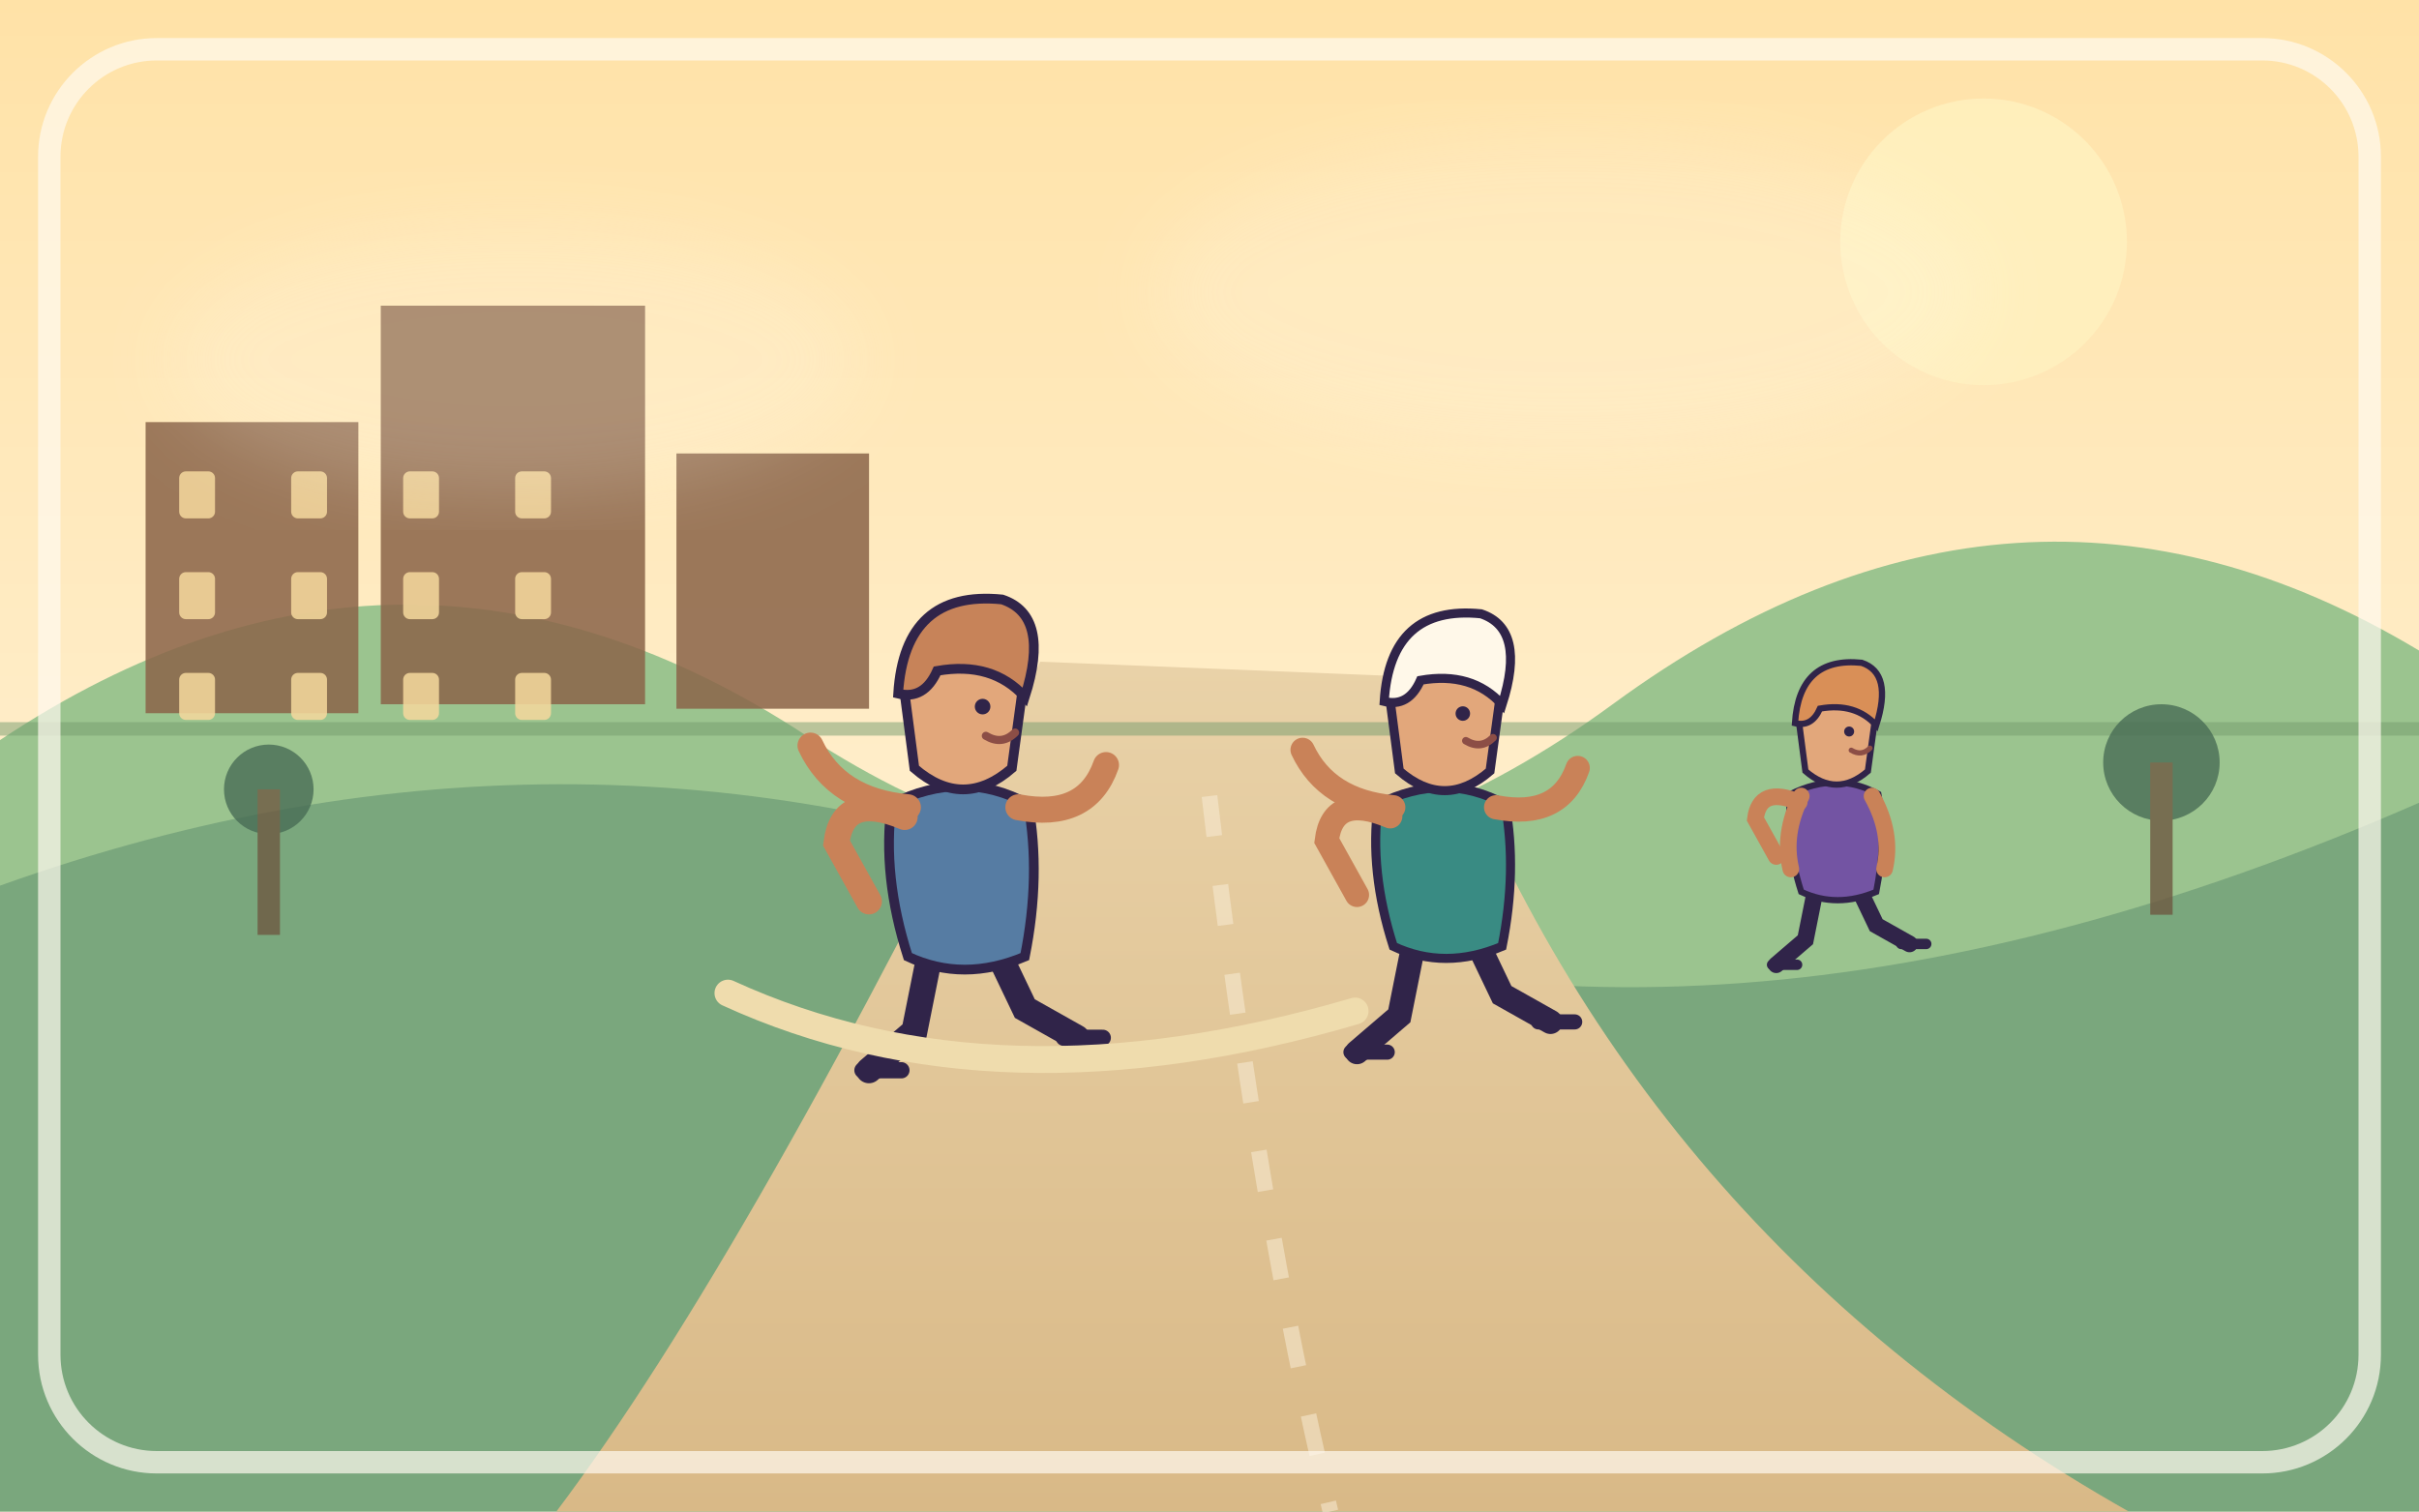
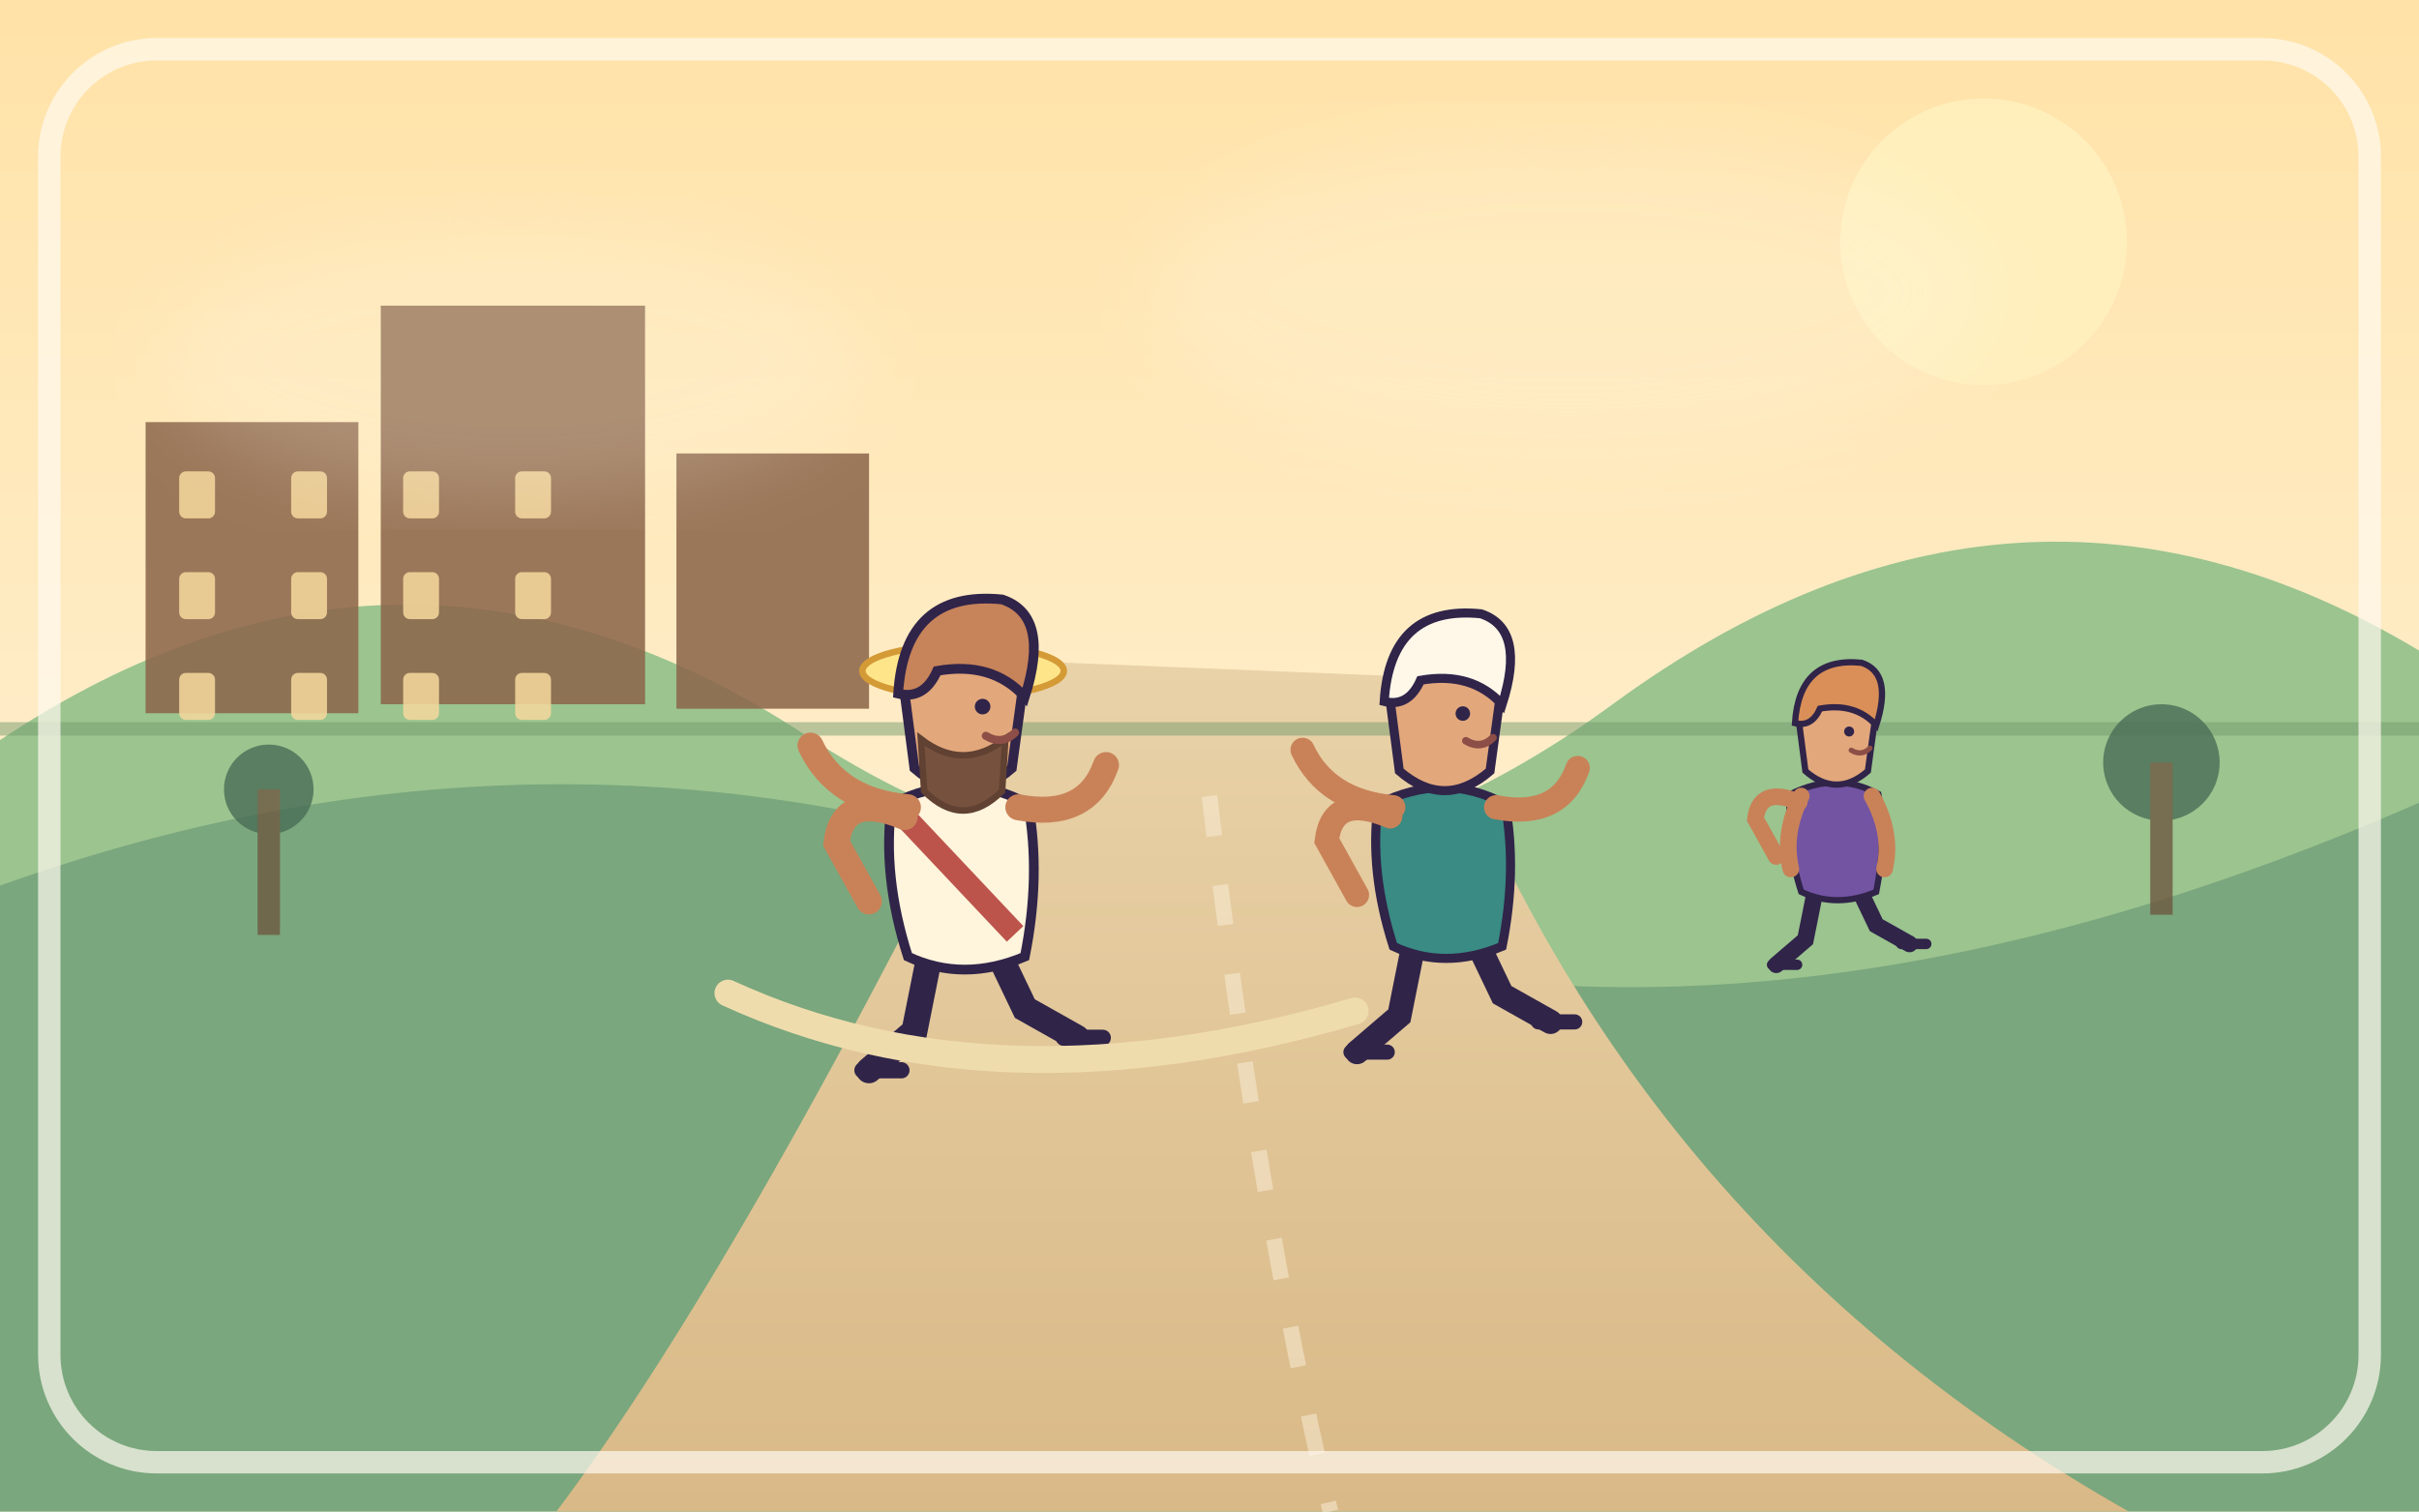
<svg xmlns="http://www.w3.org/2000/svg" width="1080" height="675" viewBox="0 0 1080 675" role="img" aria-label="Bartimeu seguiu pelo caminho com Jesus">
  <defs>
    <linearGradient id="sky" x2="0" y2="1">
      <stop stop-color="#ffe2a7" />
      <stop offset="1" stop-color="#fff8e9" />
    </linearGradient>
    <linearGradient id="road" x2="0" y2="1">
      <stop stop-color="#e9d2a8" />
      <stop offset="1" stop-color="#d9b987" />
    </linearGradient>
    <filter id="soft">
      <feGaussianBlur stdDeviation="16" />
    </filter>
  </defs>
  <rect width="1080" height="675" fill="url(#sky)" />
  <circle cx="885.6" cy="108" r="64" fill="#fff1bf" opacity=".8" />
  <path d="M0 330.5 Q180 210.5 360 328.5 T720 314.5 T1080 290.5 V675 H0Z" fill="#9bc48f" />
  <path d="M0 395.5 Q260 302.5 510 400.5 T1080 358.5 V675 H0Z" fill="#6e9b76" opacity=".72" />
  <path d="M464.4 295.5 Q334.8 560.25 248.4 675 H950.4 Q723.6 546.75 637.2 302.5Z" fill="url(#road)" />
  <path d="M540 355.5 Q561.6 540 594 675" fill="none" stroke="#f7ebd4" stroke-width="7" stroke-dasharray="18 22" opacity=".55" />
  <g fill="#8b6549" opacity=".86">
    <path d="M65 318.5 v-130 h95 v130z" />
    <path d="M170 314.5 v-178 h118 v178z" />
    <path d="M302 316.5 v-114 h86 v114z" />
  </g>
  <g fill="#f5d89c" opacity=".86">
    <rect x="80" y="210.5" width="16" height="21" rx="3" />
    <rect x="130" y="210.5" width="16" height="21" rx="3" />
    <rect x="180" y="210.5" width="16" height="21" rx="3" />
    <rect x="230" y="210.5" width="16" height="21" rx="3" />
    <rect x="80" y="255.5" width="16" height="21" rx="3" />
    <rect x="130" y="255.5" width="16" height="21" rx="3" />
    <rect x="180" y="255.5" width="16" height="21" rx="3" />
    <rect x="230" y="255.5" width="16" height="21" rx="3" />
    <rect x="80" y="300.5" width="16" height="21" rx="3" />
    <rect x="130" y="300.5" width="16" height="21" rx="3" />
    <rect x="180" y="300.5" width="16" height="21" rx="3" />
    <rect x="230" y="300.5" width="16" height="21" rx="3" />
  </g>
  <path d="M0 325.5 H1080" stroke="#769b6d" stroke-width="6" opacity=".5" />
  <g opacity=".18" fill="#fffdf5" filter="url(#soft)">
    <ellipse cx="230" cy="160.5" rx="155" ry="60" />
    <ellipse cx="700" cy="130.5" rx="185" ry="70" />
  </g>
  <g transform="translate(430 360.5) scale(1.45 1.45)">
+     <ellipse cx="0" cy="-42" rx="31" ry="8" fill="#ffe58a" stroke="#d49a36" stroke-width="2" />
+     <path d="M0 -54v24 M-10 -42h20" stroke="#fff8db" stroke-width="3" stroke-linecap="round" />
    <path d="M-9 39 L-15 69 L-29 81 M8 39 L19 62 L35 71" fill="none" stroke="#302449" stroke-width="8" stroke-linecap="round" />
    <path d="M-31 81 h12 M31 71 h12" stroke="#302449" stroke-width="5" stroke-linecap="round" />
-     <path d="M-22 -1 Q-25 21 -17 46 Q0 54 19 46 Q24 21 20 -1 Q0 -12 -22 -1Z" fill="#567ca3" stroke="#302449" stroke-width="3" />
+     <path d="M-22 -1 Q-25 21 -17 46 Q0 54 19 46 Q24 21 20 -1 Q0 -12 -22 -1Z" fill="#fff4dc" stroke="#302449" stroke-width="3" />
+     <path d="M-17 4 L16 39" stroke="#b94d45" stroke-width="7" opacity=".95" />
    <path d="M-18 3 Q-37 -5 -39 11 L-29 29" fill="none" stroke="#c98258" stroke-width="8" stroke-linecap="round" />
    <path d="M-17 0 Q-39 -2 -47 -19 M17 0 Q38 4 44 -13" fill="none" stroke="#c98258" stroke-width="8" stroke-linecap="round" />
    <path d="M-18 -35 Q-20 -57 0 -60 Q20 -56 18 -34 L15 -12 Q0 1 -15 -12Z" fill="#e2a77b" stroke="#302449" stroke-width="3" />
    <path d="M-20 -35 Q-18 -67 12 -64 Q27 -59 19 -34 Q9 -45 -8 -42 Q-12 -33 -20 -35Z" fill="#c78359" stroke="#302449" stroke-width="3" />
+     <path d="M-13 -21 Q0 -11 13 -21 L12 -5 Q0 7 -12 -5Z" fill="#76513e" stroke="#604132" stroke-width="2" />
    <circle cx="6" cy="-31" r="2.4" fill="#302449" />
    <path d="M7 -22 q5 3 9 -1" fill="none" stroke="#8c4e46" stroke-width="2.5" stroke-linecap="round" />
  </g>
  <g transform="translate(645 360.5) scale(1.35 1.35)">
    <path d="M-9 39 L-15 69 L-29 81 M8 39 L19 62 L35 71" fill="none" stroke="#302449" stroke-width="8" stroke-linecap="round" />
    <path d="M-31 81 h12 M31 71 h12" stroke="#302449" stroke-width="5" stroke-linecap="round" />
    <path d="M-22 -1 Q-25 21 -17 46 Q0 54 19 46 Q24 21 20 -1 Q0 -12 -22 -1Z" fill="#398b83" stroke="#302449" stroke-width="3" />
    <path d="M-18 3 Q-37 -5 -39 11 L-29 29" fill="none" stroke="#c98258" stroke-width="8" stroke-linecap="round" />
    <path d="M-17 0 Q-39 -2 -47 -19 M17 0 Q38 4 44 -13" fill="none" stroke="#c98258" stroke-width="8" stroke-linecap="round" />
    <path d="M-18 -35 Q-20 -57 0 -60 Q20 -56 18 -34 L15 -12 Q0 1 -15 -12Z" fill="#e2a77b" stroke="#302449" stroke-width="3" />
    <path d="M-20 -35 Q-18 -67 12 -64 Q27 -59 19 -34 Q9 -45 -8 -42 Q-12 -33 -20 -35Z" fill="#fff8e9" stroke="#302449" stroke-width="3" />
    <circle cx="6" cy="-31" r="2.4" fill="#302449" />
    <path d="M7 -22 q5 3 9 -1" fill="none" stroke="#8c4e46" stroke-width="2.5" stroke-linecap="round" />
  </g>
  <g transform="translate(820 355.5) scale(0.93 0.93)">
    <path d="M-9 39 L-15 69 L-29 81 M8 39 L19 62 L35 71" fill="none" stroke="#302449" stroke-width="8" stroke-linecap="round" />
    <path d="M-31 81 h12 M31 71 h12" stroke="#302449" stroke-width="5" stroke-linecap="round" />
    <path d="M-22 -1 Q-25 21 -17 46 Q0 54 19 46 Q24 21 20 -1 Q0 -12 -22 -1Z" fill="#7354a3" stroke="#302449" stroke-width="3" />
    <path d="M-18 3 Q-37 -5 -39 11 L-29 29" fill="none" stroke="#c98258" stroke-width="8" stroke-linecap="round" />
    <path d="M-17 0 Q-26 18 -22 35 M17 0 Q27 18 23 35" fill="none" stroke="#c98258" stroke-width="8" stroke-linecap="round" />
    <path d="M-18 -35 Q-20 -57 0 -60 Q20 -56 18 -34 L15 -12 Q0 1 -15 -12Z" fill="#e2a77b" stroke="#302449" stroke-width="3" />
    <path d="M-20 -35 Q-18 -67 12 -64 Q27 -59 19 -34 Q9 -45 -8 -42 Q-12 -33 -20 -35Z" fill="#d98f57" stroke="#302449" stroke-width="3" />
    <circle cx="6" cy="-31" r="2.4" fill="#302449" />
    <path d="M7 -22 q5 3 9 -1" fill="none" stroke="#8c4e46" stroke-width="2.5" stroke-linecap="round" />
  </g>
  <path d="M325 443.5 q120 55 280 8" fill="none" stroke="#efdcad" stroke-width="12" stroke-linecap="round" />
  <g fill="#496d55" opacity=".8">
    <circle cx="120" cy="352.5" r="20" />
    <circle cx="965" cy="340.5" r="26" />
    <path d="M120 352.5 v65 M965 340.5 v68" stroke="#6e5941" stroke-width="10" />
  </g>
  <rect x="22" y="22" width="1036" height="631" rx="48" fill="none" stroke="#fffaf0" stroke-width="10" opacity=".7" />
</svg>
